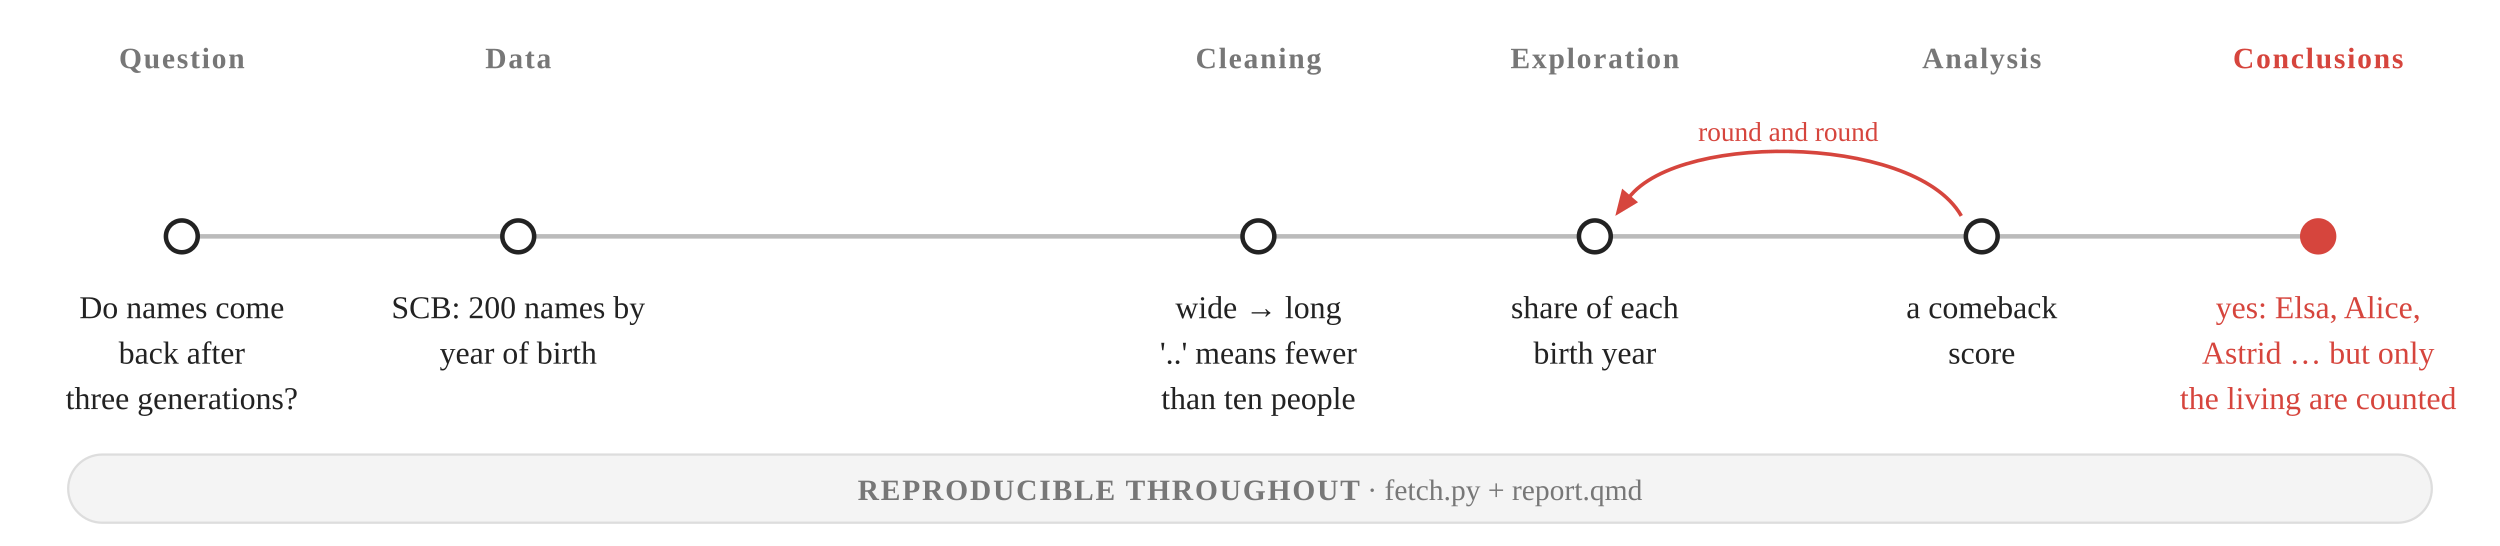
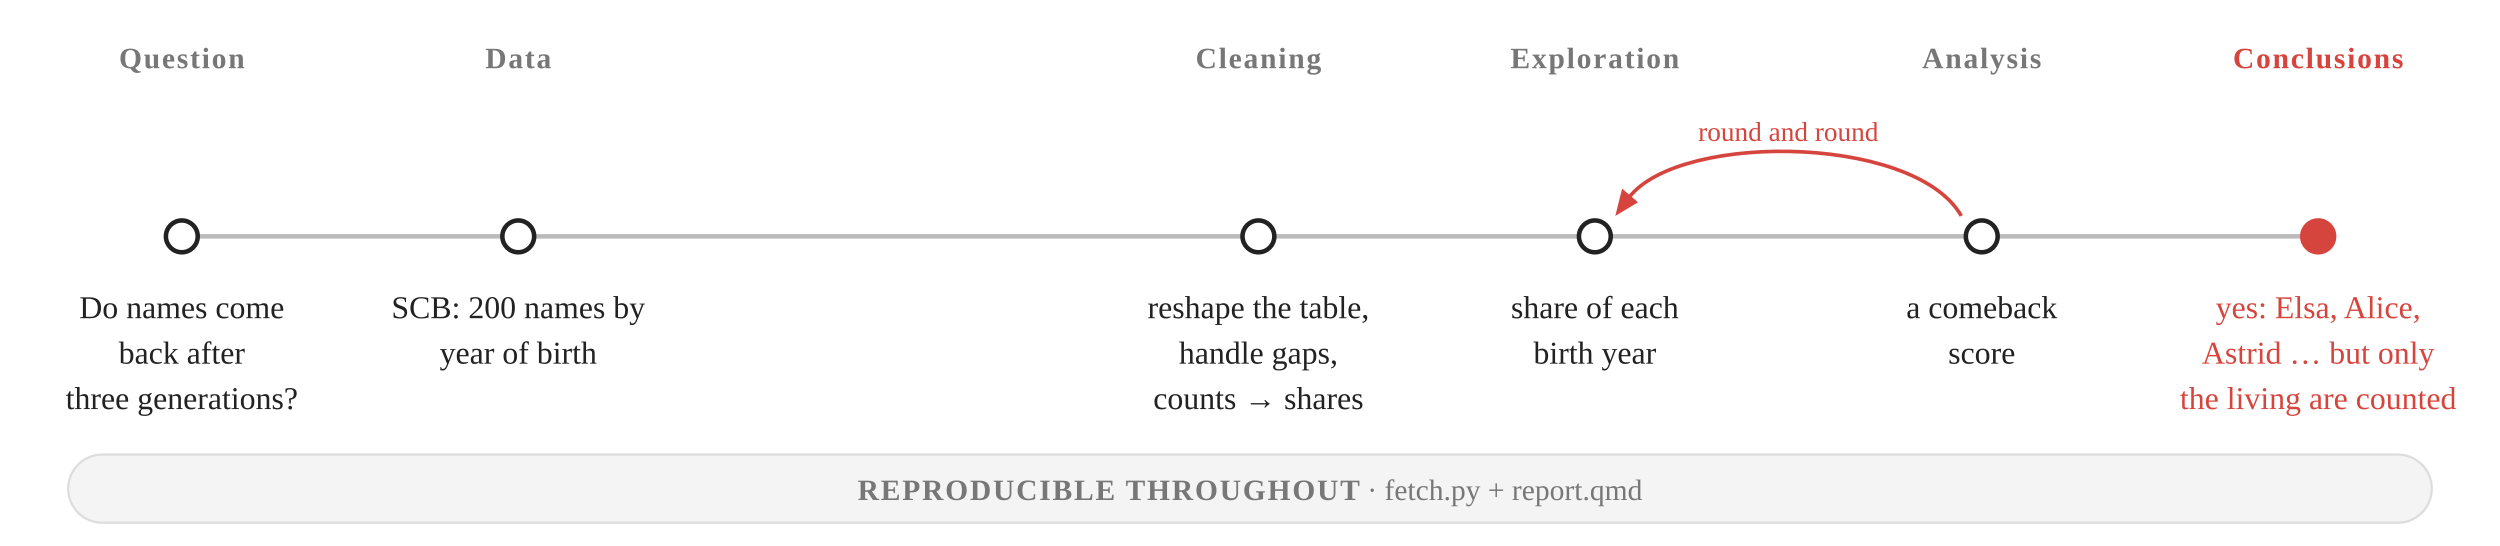
<svg xmlns="http://www.w3.org/2000/svg" class="lc" viewBox="0 0 1100 240" role="img">
  <style>
.lc text{font-family:var(--font-sans,'IBM Plex Sans',system-ui,sans-serif);fill:var(--c-text,#222)}
.lc .step{font-size:13px;font-weight:600;letter-spacing:.06em;text-transform:uppercase;fill:var(--c-muted,#777)}
.lc .note{font-size:14px}
.lc .src{font-size:13px;fill:var(--c-muted,#777)}
.lc text.hot{fill:var(--c-accent,#d6453d)}
.lc .line{stroke:var(--c-faint,#bbb);stroke-width:2;fill:none}
.lc .node{fill:var(--c-bg,#fff);stroke:var(--c-text,#222);stroke-width:2}
.lc .node.hot{fill:var(--c-accent,#d6453d);stroke:var(--c-accent,#d6453d)}
.lc .dot{fill:var(--c-text,#222)}
.lc .band{fill:var(--c-tint,#f4f4f4);stroke:var(--c-line,#ddd)}
.lc .bandtext{font-size:13px;fill:var(--c-muted,#777)}
.lc .bandtext tspan.head{font-weight:600;letter-spacing:.06em}
.lc .loop{stroke:var(--c-accent,#d6453d);stroke-width:1.6;fill:none}
.lc .looptip{fill:var(--c-accent,#d6453d)}
.lc text.loopnote{font-size:12px;fill:var(--c-accent,#d6453d)}
</style>
  <path class="line" d="M80,104 H1020" />
  <text class="step" x="80.0" y="30" text-anchor="middle">Question</text>
  <circle class="node" cx="80.0" cy="104" r="7" />
  <text class="note" x="80.0" y="140" text-anchor="middle">Do names come</text>
  <text class="note" x="80.0" y="160" text-anchor="middle">back after</text>
  <text class="note" x="80.0" y="180" text-anchor="middle">three generations?</text>
  <text class="step" x="228.031" y="30" text-anchor="middle">Data</text>
  <circle class="node" cx="228.031" cy="104" r="7" />
  <text class="note" x="228.031" y="140" text-anchor="middle">SCB: 200 names by</text>
  <text class="note" x="228.031" y="160" text-anchor="middle">year of birth</text>
  <text class="step" x="553.701" y="30" text-anchor="middle">Cleaning</text>
  <circle class="node" cx="553.701" cy="104" r="7" />
-   <text class="note" x="553.701" y="140" text-anchor="middle">wide → long</text>
-   <text class="note" x="553.701" y="160" text-anchor="middle">'..' means fewer</text>
-   <text class="note" x="553.701" y="180" text-anchor="middle">than ten people</text>
+   <text class="note" x="553.701" y="140" text-anchor="middle">reshape the table,</text>
+   <text class="note" x="553.701" y="160" text-anchor="middle">handle gaps,</text>
+   <text class="note" x="553.701" y="180" text-anchor="middle">counts → shares</text>
  <text class="step" x="701.732" y="30" text-anchor="middle">Exploration</text>
  <circle class="node" cx="701.732" cy="104" r="7" />
  <text class="note" x="701.732" y="140" text-anchor="middle">share of each</text>
  <text class="note" x="701.732" y="160" text-anchor="middle">birth year</text>
  <text class="step" x="871.969" y="30" text-anchor="middle">Analysis</text>
  <circle class="node" cx="871.969" cy="104" r="7" />
  <text class="note" x="871.969" y="140" text-anchor="middle">a comeback</text>
  <text class="note" x="871.969" y="160" text-anchor="middle">score</text>
  <text class="step hot" x="1020.0" y="30" text-anchor="middle">Conclusions</text>
  <circle class="node hot" cx="1020.0" cy="104" r="7" />
  <text class="note hot" x="1020.0" y="140" text-anchor="middle">yes: Elsa, Alice,</text>
  <text class="note hot" x="1020.0" y="160" text-anchor="middle">Astrid … but only</text>
  <text class="note hot" x="1020.0" y="180" text-anchor="middle">the living are counted</text>
  <path class="loop" d="M862.969,95 C841.969,58 731.732,58 714.732,90" />
  <path class="looptip" d="M710.732,95 L720.732,89 L713.732,83 Z" />
  <text class="loopnote" x="786.85" y="62" text-anchor="middle">round and round</text>
  <rect class="band" x="30" y="200" width="1040" height="30" rx="15" />
  <text class="bandtext" x="550.0" y="220" text-anchor="middle">
    <tspan class="head">REPRODUCIBLE THROUGHOUT</tspan>  ·  fetch.py + report.qmd</text>
</svg>
